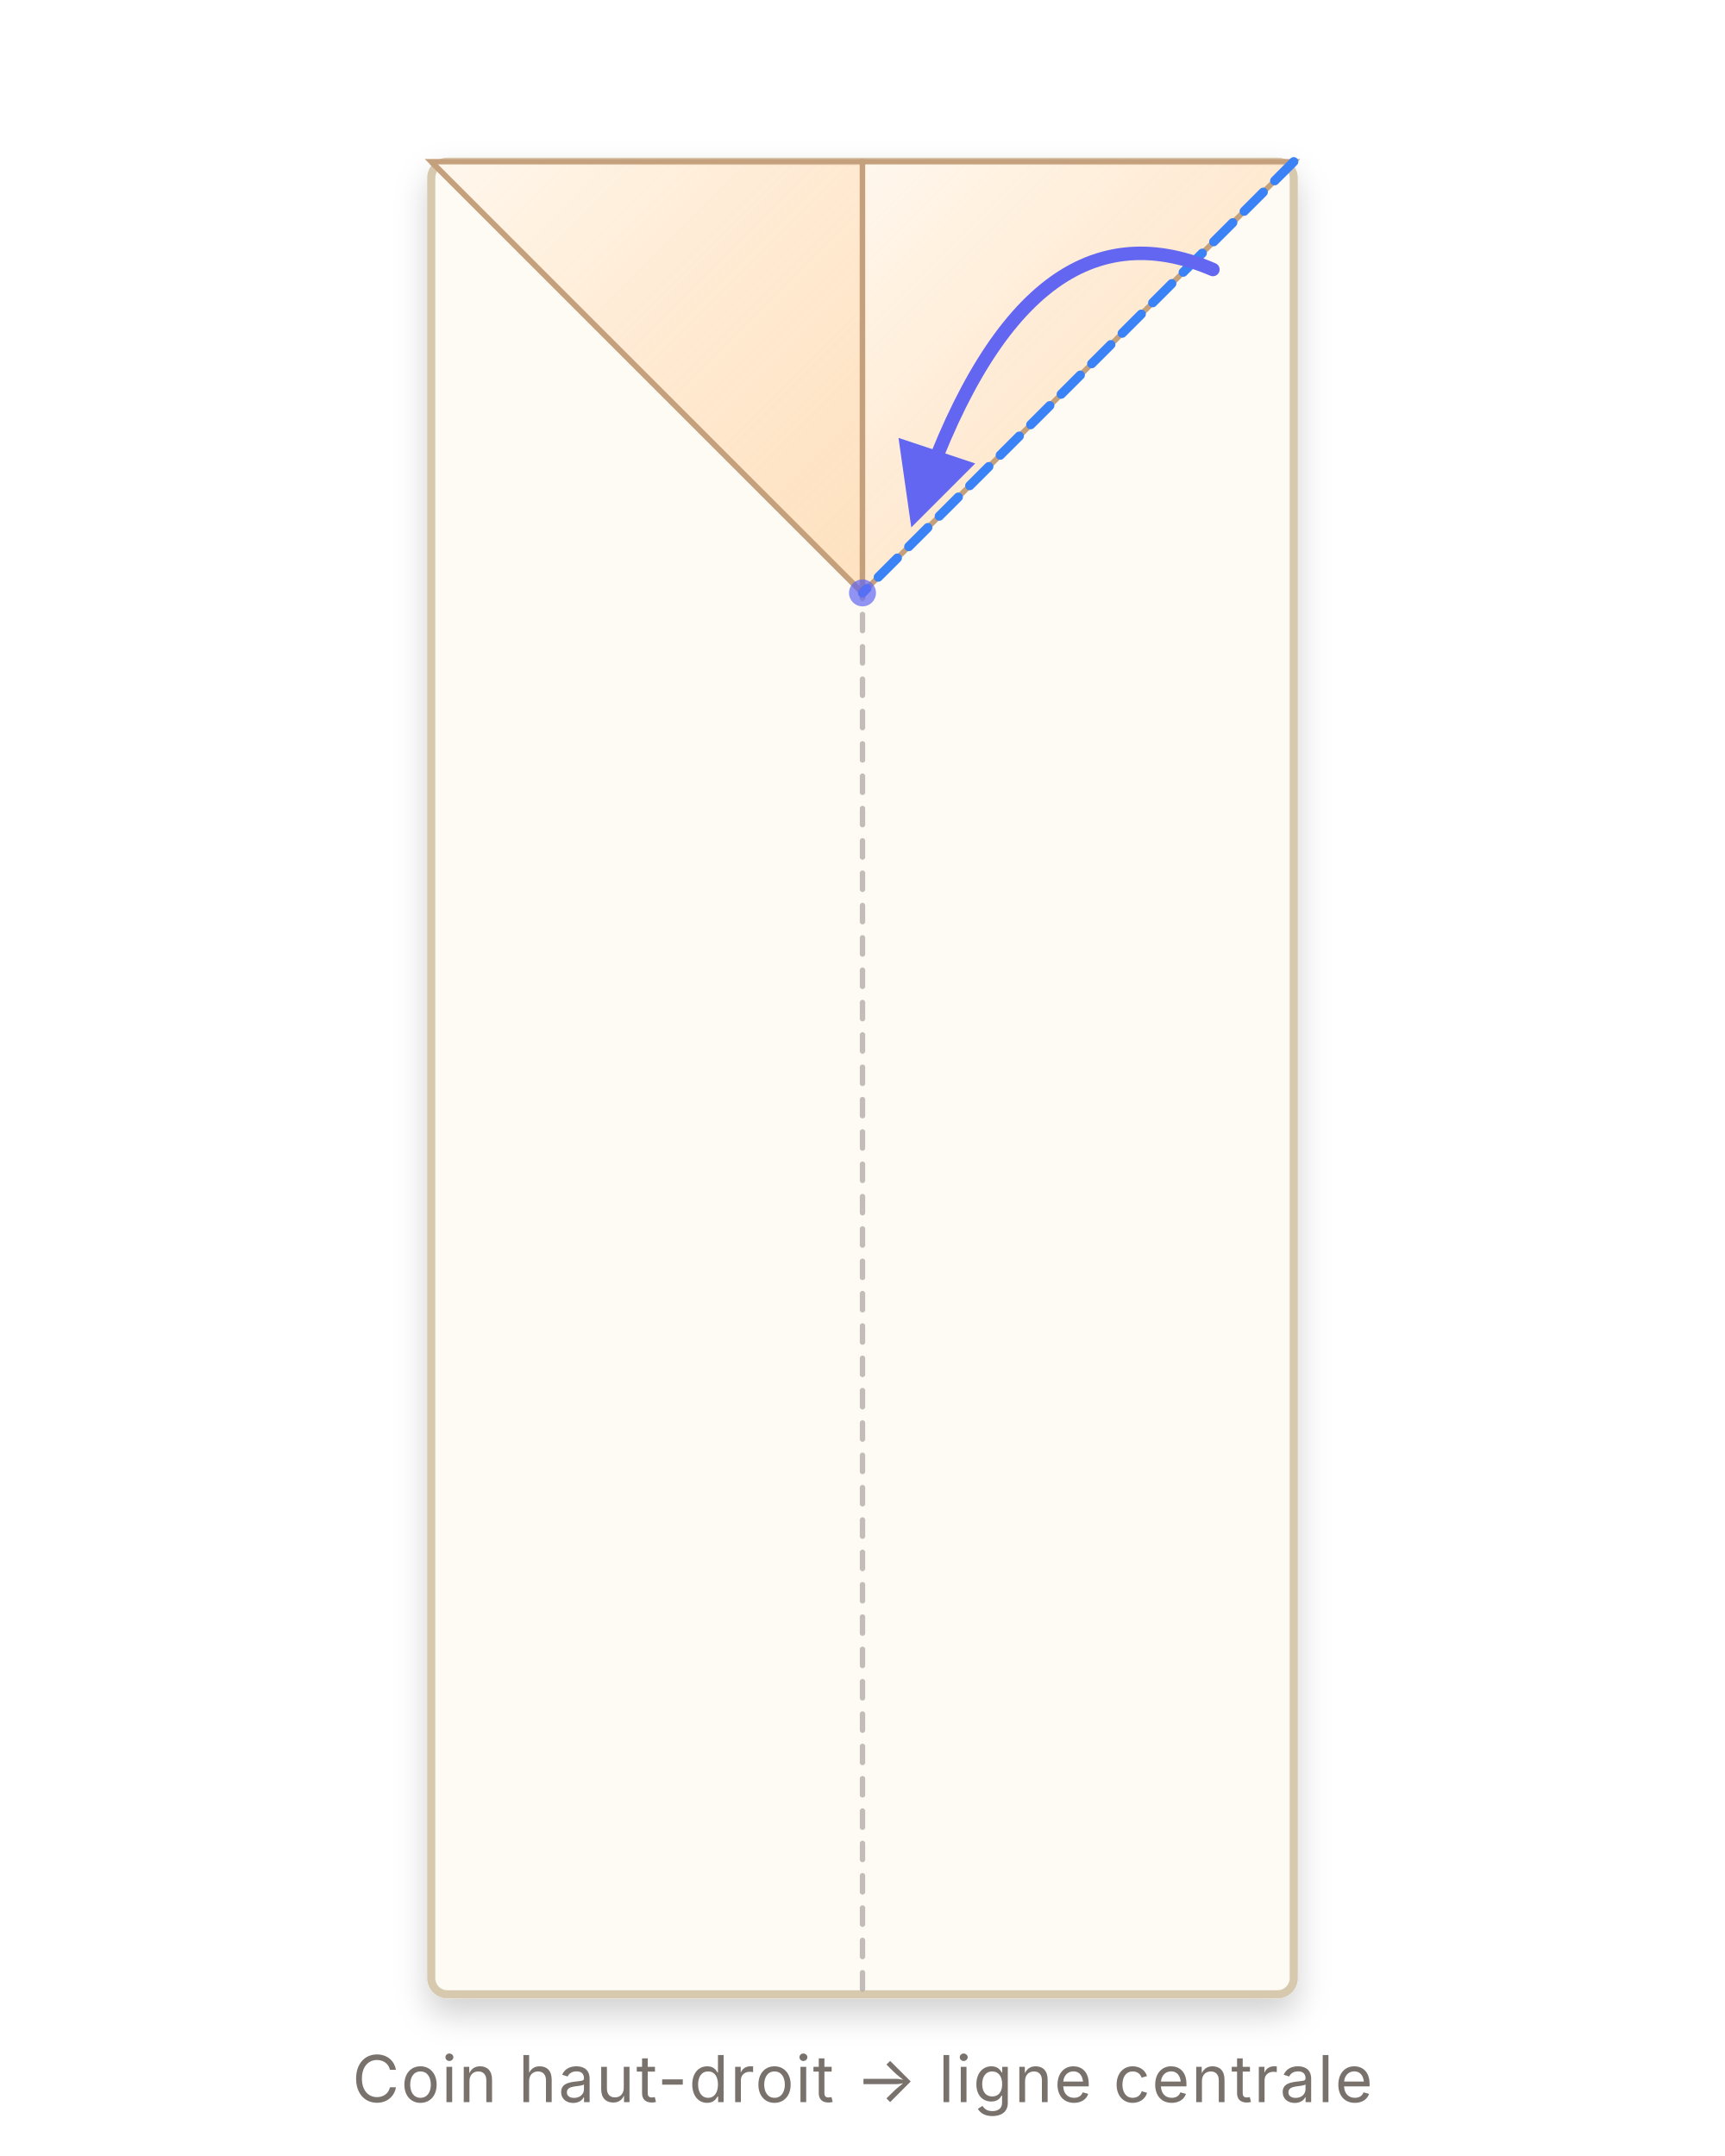
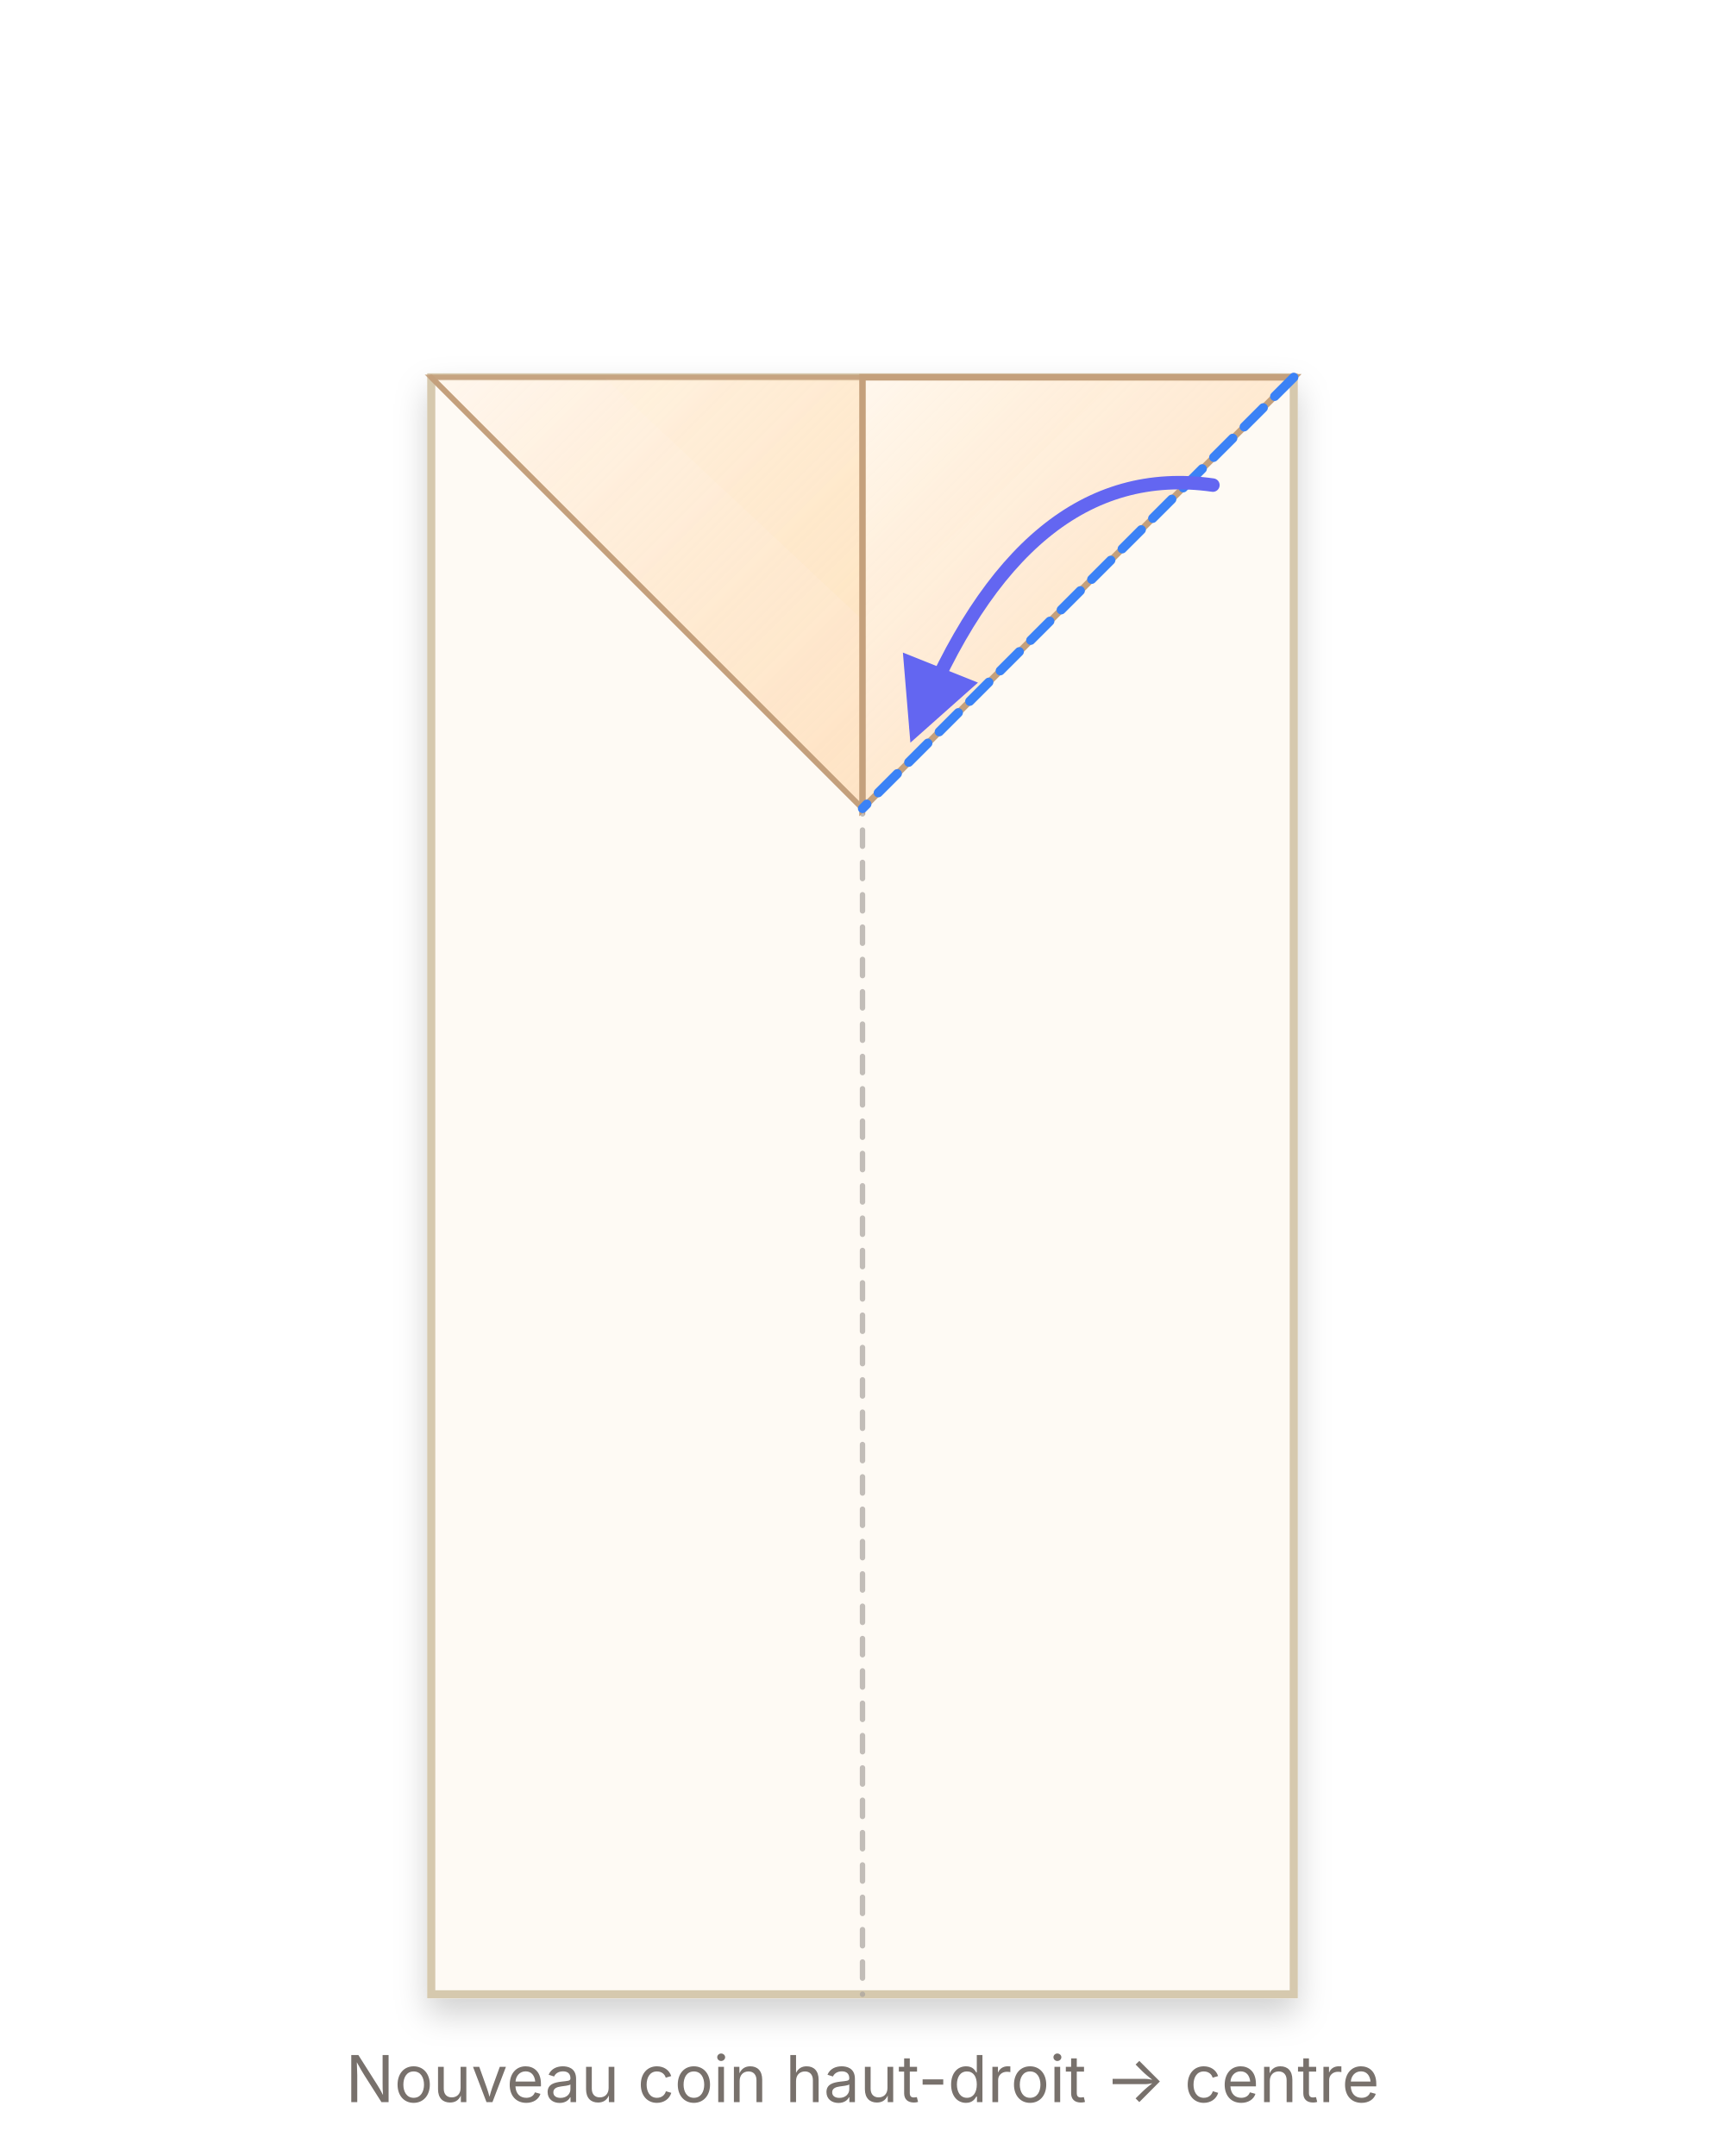
- <svg xmlns="http://www.w3.org/2000/svg" viewBox="0 0 320 400" fill="none" font-family="system-ui, -apple-system, sans-serif">
+ <svg xmlns="http://www.w3.org/2000/svg" viewBox="0 0 320 400" fill="none" font-family="system-ui,-apple-system,sans-serif">
  <defs>
    <filter id="ps" x="-10%" y="-10%" width="120%" height="120%">
      <feGaussianBlur in="SourceAlpha" stdDeviation="3" />
      <feOffset dx="0" dy="3" />
      <feComponentTransfer>
        <feFuncA type="linear" slope="0.18" />
      </feComponentTransfer>
      <feMerge>
        <feMergeNode />
        <feMergeNode in="SourceGraphic" />
      </feMerge>
    </filter>
    <marker id="arr" viewBox="0 0 10 10" refX="8" refY="5" markerWidth="6" markerHeight="6" orient="auto-start-reverse">
      <path d="M 0 0 L 10 5 L 0 10 z" fill="#6366f1" />
    </marker>
    <marker id="arrT" viewBox="0 0 10 10" refX="8" refY="5" markerWidth="6" markerHeight="6" orient="auto-start-reverse">
      <path d="M 0 0 L 10 5 L 0 10 z" fill="#14b8a6" />
    </marker>
    <linearGradient id="foldTri" x1="0" y1="0" x2="1" y2="1">
      <stop offset="0" stop-color="#fff7ed" />
      <stop offset="1" stop-color="#fed7aa" stop-opacity="0.7" />
    </linearGradient>
  </defs>
-   <rect x="80" y="30" width="160" height="340" rx="3" fill="#fefaf4" stroke="#d6c9ae" stroke-width="1.5" filter="url(#ps)" />
-   <line x1="160" y1="30" x2="160" y2="370" stroke="#a8a29e" stroke-width="1" stroke-dasharray="3 3" stroke-linecap="round" opacity="0.7" />
-   <polygon points="80,30 160,30 160,110" fill="url(#foldTri)" stroke="#c4a07c" stroke-width="1" />
-   <line x1="80" y1="30" x2="160" y2="110" stroke="#c4a07c" stroke-width="1" />
-   <polygon points="240,30 160,30 160,110" fill="url(#foldTri)" stroke="#c4a07c" stroke-width="1" />
-   <line x1="240" y1="30" x2="160" y2="110" stroke="#3b82f6" stroke-width="1.7" stroke-dasharray="5 3" stroke-linecap="round" />
-   <path d="M 225 50 Q 190 35 170 95" stroke="#6366f1" stroke-width="2.5" stroke-linecap="round" fill="none" marker-end="url(#arr)" />
-   <circle cx="160" cy="110" r="2.5" fill="#6366f1" opacity="0.7" />
-   <text x="160" y="390" text-anchor="middle" font-size="12" fill="#78716c" letter-spacing="0.3">Coin haut-droit → ligne centrale</text>
+   <polygon points="80,70 240,70 240,370 80,370" fill="#fefaf4" stroke="#d6c9ae" stroke-width="1.5" filter="url(#ps)" />
+   <polygon points="112,70 208,70 160,115" fill="#fef3c7" opacity="0.4" />
+   <line x1="160" y1="70" x2="160" y2="370" stroke="#a8a29e" stroke-width="1" stroke-dasharray="3 3" stroke-linecap="round" opacity="0.7" />
+   <polygon points="80,70 160,70 160,150" fill="url(#foldTri)" stroke="#c4a07c" stroke-width="1" opacity="0.9" />
+   <line x1="80" y1="70" x2="160" y2="150" stroke="#c4a07c" stroke-width="1" stroke-linecap="round" />
+   <polygon points="240,70 160,70 160,150" fill="url(#foldTri)" stroke="#c4a07c" stroke-width="1.2" />
+   <line x1="240" y1="70" x2="160" y2="150" stroke="#3b82f6" stroke-width="1.7" stroke-dasharray="5 3" stroke-linecap="round" />
+   <path d="M 225 90 Q 190 85 170 135" stroke="#6366f1" stroke-width="2.5" stroke-linecap="round" fill="none" marker-end="url(#arr)" />
+   <text x="160" y="390" text-anchor="middle" font-size="12" fill="#78716c">Nouveau coin haut-droit → centre</text>
</svg>
